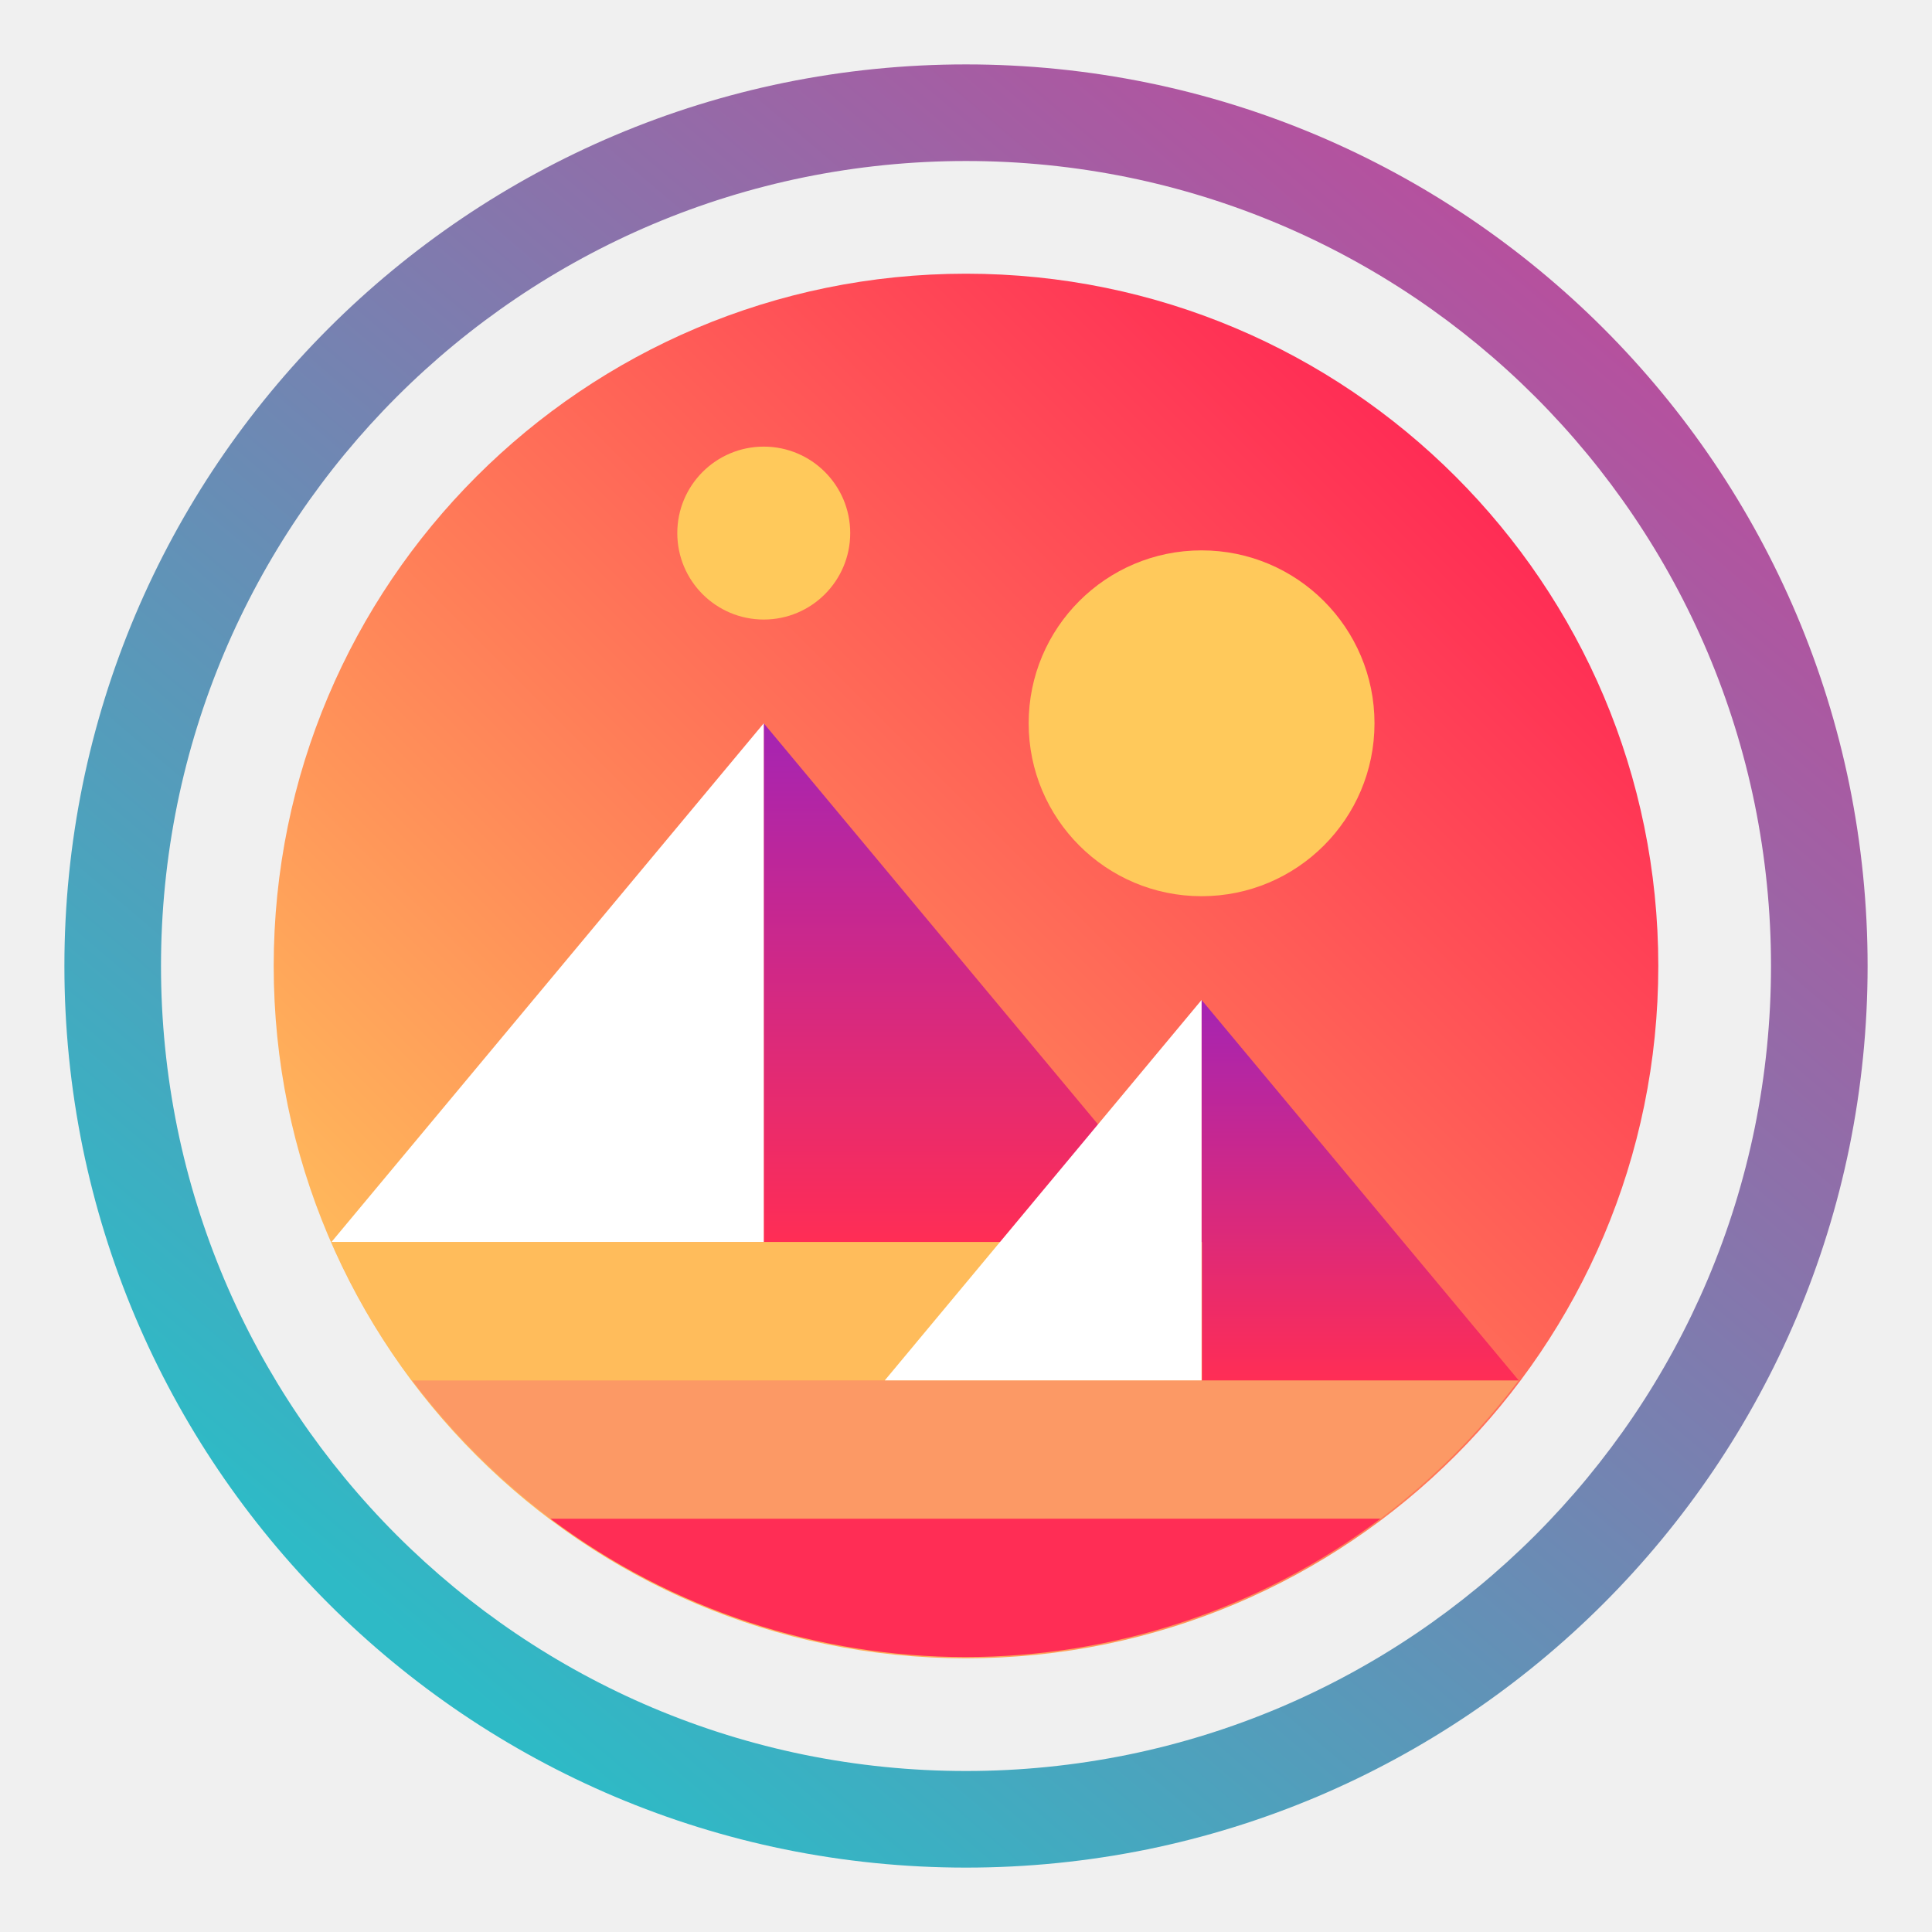
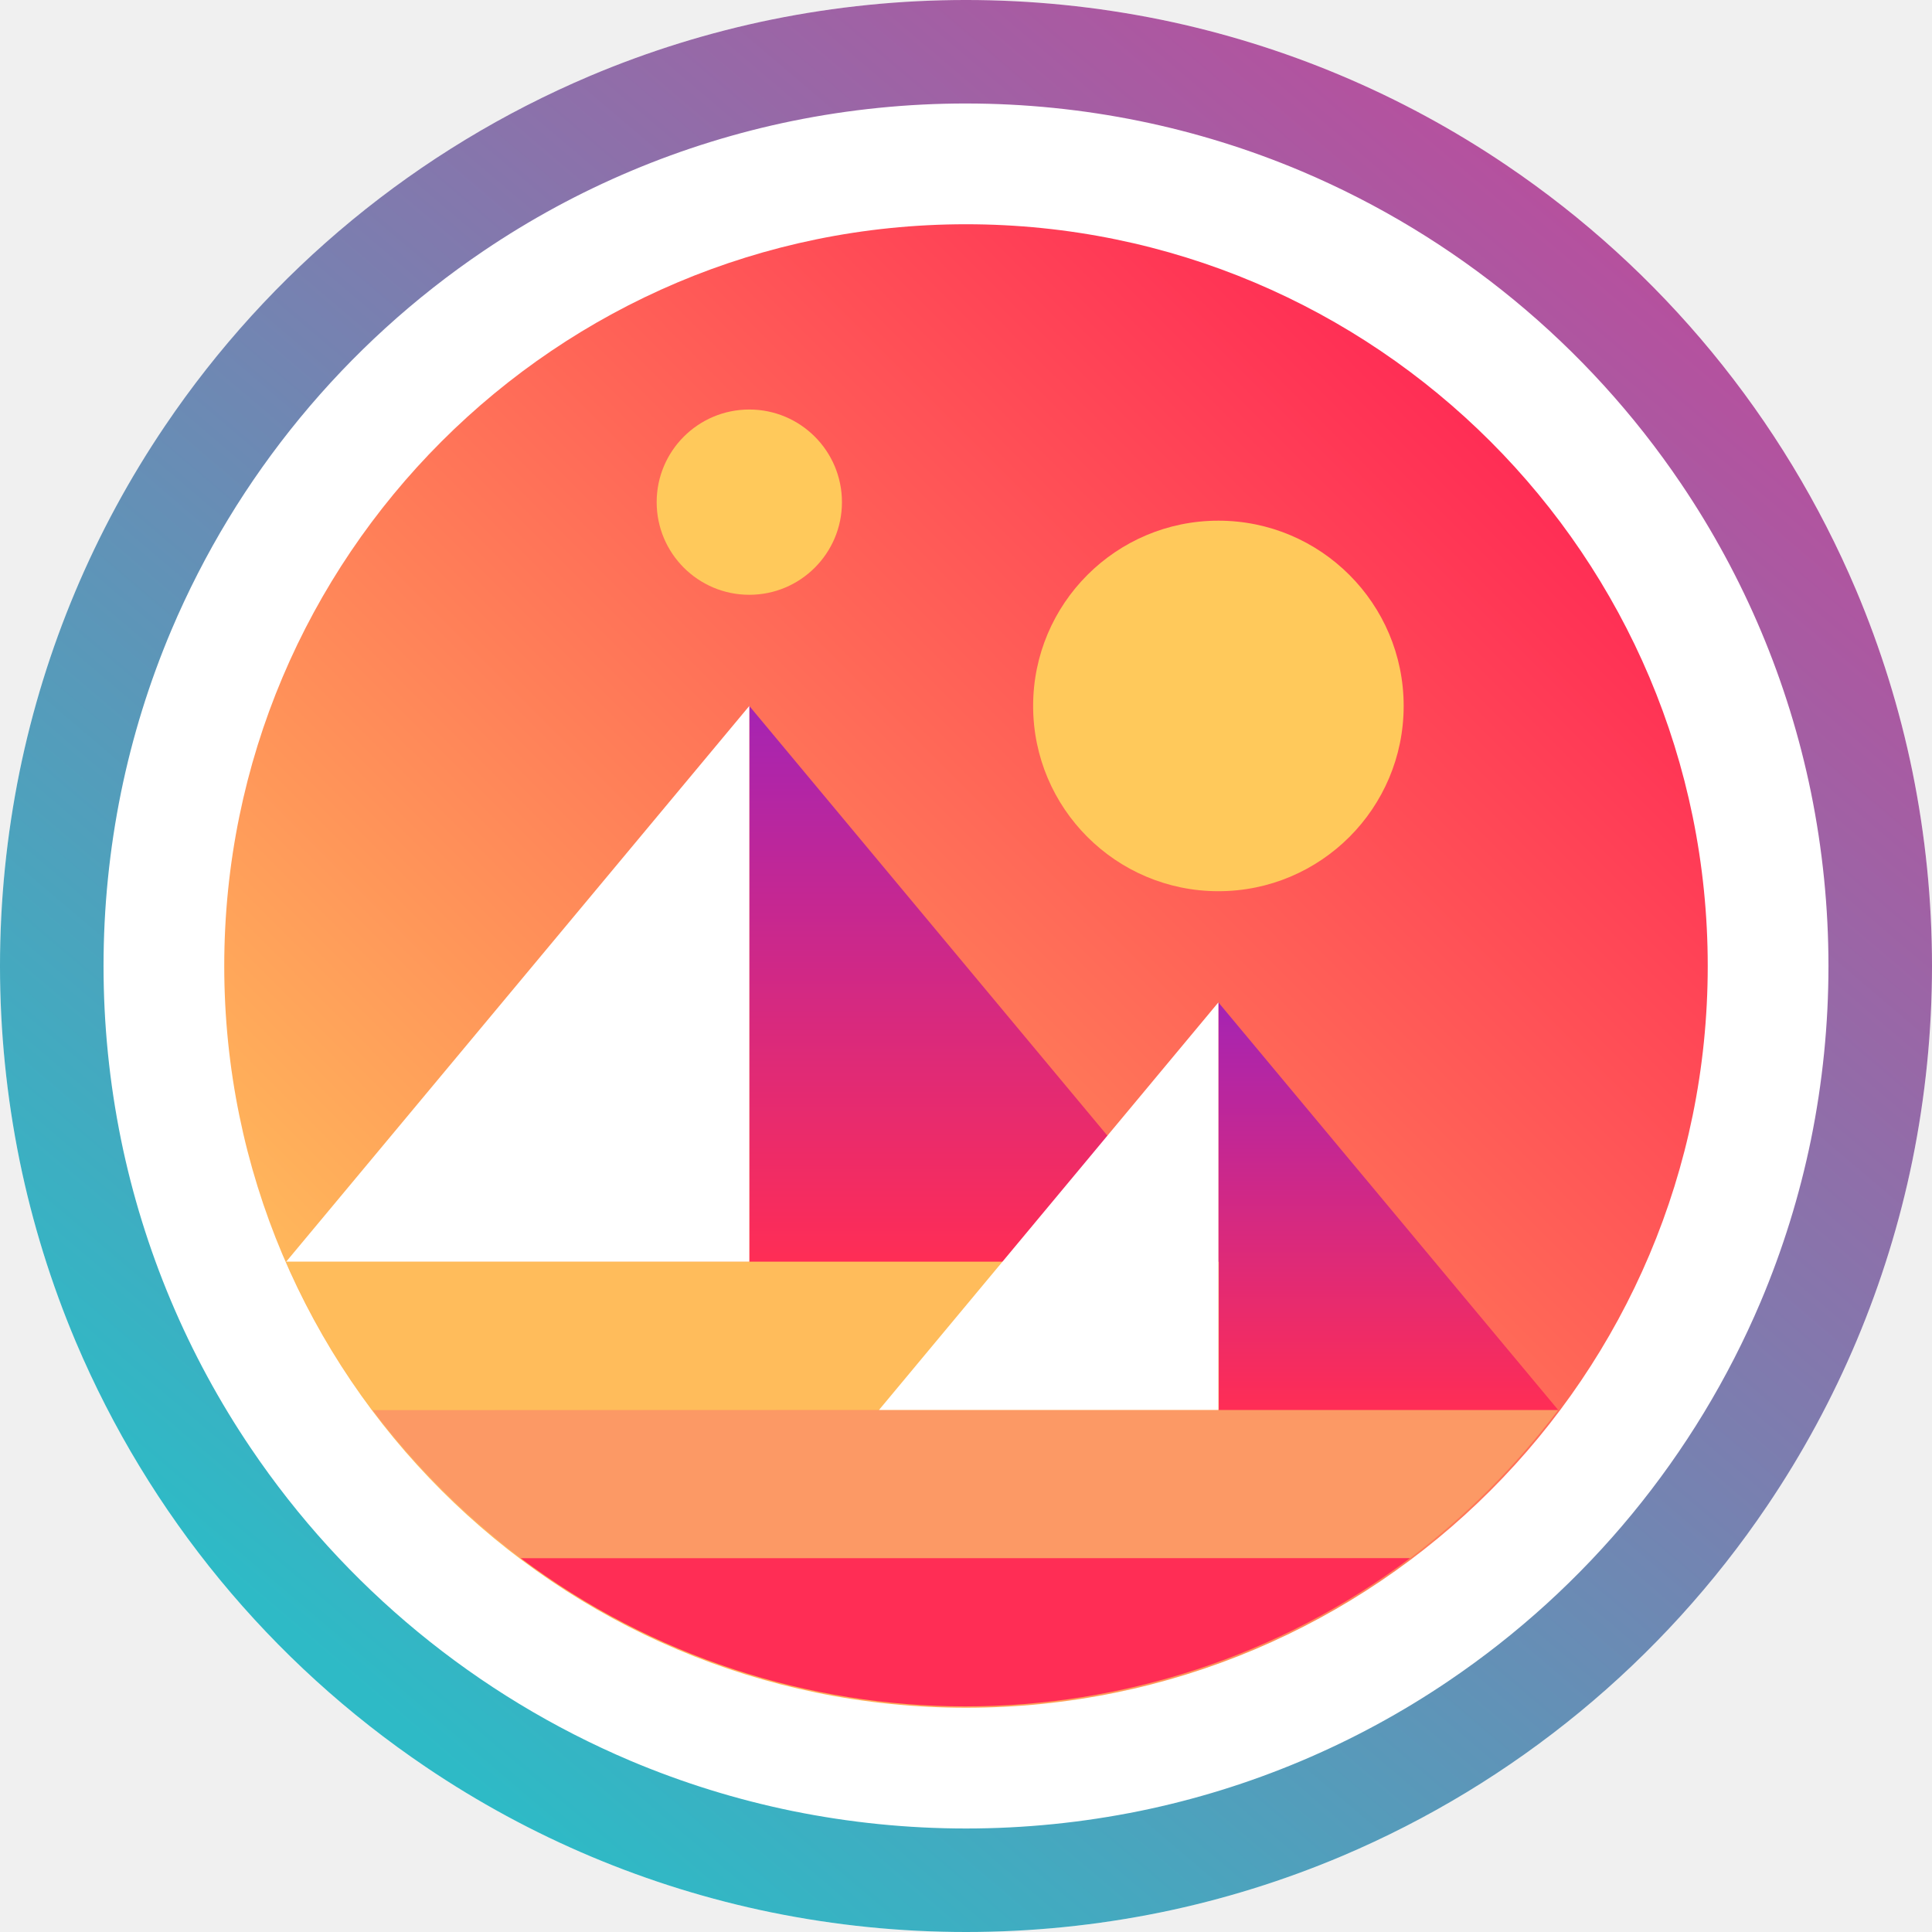
- <svg xmlns="http://www.w3.org/2000/svg" width="600" height="600" viewBox="0 0 600 600">
+ <svg xmlns="http://www.w3.org/2000/svg" width="256" height="256" viewBox="0 0 256 256">
  <defs>
    <linearGradient id="a" x1="0.843" y1="0.135" x2="0.206" y2="0.886" gradientUnits="objectBoundingBox">
      <stop offset="0" stop-color="#b6509e" />
      <stop offset="1" stop-color="#2ebac6" />
    </linearGradient>
    <linearGradient id="b" x1="0.854" y1="0.146" x2="0.146" y2="0.854" gradientUnits="objectBoundingBox">
      <stop offset="0" stop-color="#ff2d55" />
      <stop offset="1" stop-color="#ffbc5b" />
    </linearGradient>
    <linearGradient id="c" x1="0.5" x2="0.5" y2="1" gradientUnits="objectBoundingBox">
      <stop offset="0" stop-color="#a524b3" />
      <stop offset="1" stop-color="#ff2d55" />
    </linearGradient>
    <clipPath id="f">
-       <rect width="600" height="600" />
+       <rect width="256" height="256" />
    </clipPath>
  </defs>
  <g id="e" clip-path="url(#f)">
-     <path d="M-461,16584a282.152,282.152,0,0,1-56.43-5.689A278.714,278.714,0,0,1-569.989,16562a279.879,279.879,0,0,1-47.562-25.816,281.908,281.908,0,0,1-41.439-34.189,282.092,282.092,0,0,1-34.191-41.439A279.938,279.938,0,0,1-719,16412.988a278.581,278.581,0,0,1-16.315-52.56A282.074,282.074,0,0,1-741,16304a282.074,282.074,0,0,1,5.688-56.43A278.581,278.581,0,0,1-719,16195.011a280.059,280.059,0,0,1,25.816-47.563,282,282,0,0,1,34.191-41.438,282.062,282.062,0,0,1,41.439-34.191A280.058,280.058,0,0,1-569.989,16046a278.57,278.57,0,0,1,52.559-16.315A282.1,282.1,0,0,1-461,16024a282.1,282.1,0,0,1,56.43,5.688A278.568,278.568,0,0,1-352.011,16046a280.059,280.059,0,0,1,47.562,25.815,282.07,282.07,0,0,1,41.439,34.191,282,282,0,0,1,34.191,41.438A280.073,280.073,0,0,1-203,16195.011a278.559,278.559,0,0,1,16.315,52.559A282.066,282.066,0,0,1-181,16304a282.066,282.066,0,0,1-5.689,56.43,278.583,278.583,0,0,1-16.315,52.56,279.941,279.941,0,0,1-25.816,47.563,282.087,282.087,0,0,1-34.191,41.439,281.917,281.917,0,0,1-41.439,34.189A279.889,279.889,0,0,1-352.011,16562a278.707,278.707,0,0,1-52.559,16.316A282.154,282.154,0,0,1-461,16584Zm0-530a251.866,251.866,0,0,0-50.384,5.079,248.733,248.733,0,0,0-46.928,14.567,249.955,249.955,0,0,0-42.466,23.05,251.827,251.827,0,0,0-37,30.527,251.764,251.764,0,0,0-30.527,37,250.02,250.02,0,0,0-23.05,42.466,248.736,248.736,0,0,0-14.567,46.928A251.844,251.844,0,0,0-711,16304a251.844,251.844,0,0,0,5.079,50.384,248.793,248.793,0,0,0,14.567,46.928,250.029,250.029,0,0,0,23.05,42.467,251.933,251.933,0,0,0,30.527,37,252.012,252.012,0,0,0,37,30.527,250.162,250.162,0,0,0,42.466,23.051,248.874,248.874,0,0,0,46.928,14.564A251.767,251.767,0,0,0-461,16554a251.767,251.767,0,0,0,50.384-5.08,248.86,248.86,0,0,0,46.928-14.564,250.155,250.155,0,0,0,42.466-23.051,251.893,251.893,0,0,0,37-30.527,251.934,251.934,0,0,0,30.527-37,250.046,250.046,0,0,0,23.05-42.467,248.792,248.792,0,0,0,14.567-46.928A251.838,251.838,0,0,0-211,16304a251.838,251.838,0,0,0-5.079-50.384,248.74,248.74,0,0,0-14.567-46.928,250,250,0,0,0-23.05-42.466,251.77,251.77,0,0,0-30.527-37,251.831,251.831,0,0,0-37-30.527,249.951,249.951,0,0,0-42.466-23.05,248.723,248.723,0,0,0-46.928-14.567A251.867,251.867,0,0,0-461,16054Z" transform="translate(761.001 -16003.998)" fill="url(#a)" />
-     <g transform="translate(85 85)">
-       <circle cx="215" cy="215" r="215" fill="url(#b)" />
-       <path d="M125.7,0V161.1H259.953Z" transform="translate(26.489 139.623)" fill-rule="evenodd" fill="url(#c)" />
-       <path d="M16.7,291.1H150.953V130Z" transform="translate(1.236 9.623)" fill="#fff" fill-rule="evenodd" />
-       <path d="M40,320a220,220,0,0,0,42.961,42.961H340.727A219.994,219.994,0,0,0,383.688,320Z" transform="translate(2.961 23.688)" fill="#fc9965" fill-rule="evenodd" />
-       <path d="M80,360a214.8,214.8,0,0,0,257.766,0Z" transform="translate(5.922 26.649)" fill="#ff2d55" fill-rule="evenodd" />
-       <path d="M252.3,0V118.143h98.488Z" transform="translate(35.861 225.545)" fill-rule="evenodd" fill="url(#c)" />
-       <path d="M286.925,280H16.7a213.889,213.889,0,0,0,25.025,42.961H287.032V280Z" transform="translate(1.236 20.727)" fill="#ffbc5b" fill-rule="evenodd" />
-       <path d="M176.7,328.143h98.381V210Z" transform="translate(13.08 15.545)" fill="#fff" fill-rule="evenodd" />
-       <circle cx="53.701" cy="53.701" r="53.701" transform="translate(234.46 85.922)" fill="#ffc95b" />
-       <circle cx="26.851" cy="26.851" r="26.851" transform="translate(125.339 53.701)" fill="#ffc95b" />
+     <circle cx="128" cy="128" r="128" fill="#fff" />
+     <g transform="translate(-20 -20)">
+       <path d="M128,256a128.976,128.976,0,0,1-25.8-2.6,127.309,127.309,0,0,1-45.77-19.261,128.366,128.366,0,0,1-46.375-56.315A127.357,127.357,0,0,1,2.6,153.8a129.251,129.251,0,0,1,0-51.593,127.31,127.31,0,0,1,19.26-45.77A128.372,128.372,0,0,1,78.177,10.059,127.33,127.33,0,0,1,102.2,2.6a129.244,129.244,0,0,1,51.593,0,127.308,127.308,0,0,1,45.77,19.26,128.367,128.367,0,0,1,46.375,56.316A127.343,127.343,0,0,1,253.4,102.2a129.248,129.248,0,0,1,0,51.593,127.3,127.3,0,0,1-19.26,45.77,128.382,128.382,0,0,1-56.316,46.375A127.4,127.4,0,0,1,153.8,253.4,128.977,128.977,0,0,1,128,256Zm0-242.287a115.145,115.145,0,0,0-23.033,2.322A113.657,113.657,0,0,0,64.1,33.232,114.622,114.622,0,0,0,22.7,83.515a113.7,113.7,0,0,0-6.659,21.452,115.4,115.4,0,0,0,0,46.065,113.66,113.66,0,0,0,17.2,40.866,114.627,114.627,0,0,0,50.282,41.407,113.75,113.75,0,0,0,21.453,6.658,115.381,115.381,0,0,0,46.065,0,113.609,113.609,0,0,0,40.866-17.2A114.622,114.622,0,0,0,233.3,172.485a113.741,113.741,0,0,0,6.659-21.453,115.4,115.4,0,0,0,0-46.065,113.662,113.662,0,0,0-17.2-40.865A114.619,114.619,0,0,0,172.485,22.7a113.74,113.74,0,0,0-21.453-6.659A115.145,115.145,0,0,0,128,13.714Z" transform="translate(20 20)" fill="url(#a)" />
+       <g transform="translate(49.714 49.714)">
+         <circle cx="98.285" cy="98.285" r="98.285" fill="url(#b)" />
+         <path d="M125.7,0V73.647h61.373Z" transform="translate(-56.128 63.828)" fill-rule="evenodd" fill="url(#c)" />
+         <path d="M16.7,203.647H78.073V130Z" transform="translate(-8.501 -66.172)" fill="#fff" fill-rule="evenodd" />
+         <path d="M40,320a100.569,100.569,0,0,0,19.639,19.639H177.475A100.569,100.569,0,0,0,197.114,320Z" transform="translate(-20.361 -162.886)" fill="#fc9965" fill-rule="evenodd" />
+         <path d="M80,360a98.2,98.2,0,0,0,117.835,0Z" transform="translate(-40.722 -183.247)" fill="#ff2d55" fill-rule="evenodd" />
+         <path d="M252.3,0V54.008h45.023Z" transform="translate(-120.57 103.106)" fill-rule="evenodd" fill="url(#c)" />
+         <path d="M140.231,280H16.7a97.778,97.778,0,0,0,11.44,19.639H140.28V280Z" transform="translate(-8.501 -142.525)" fill="#ffbc5b" fill-rule="evenodd" />
+         <path d="M176.7,264.008h44.974V210Z" transform="translate(-89.944 -106.894)" fill="#fff" fill-rule="evenodd" />
+         <circle cx="24.549" cy="24.549" r="24.549" transform="translate(107.181 39.278)" fill="#ffc95b" />
+         <circle cx="12.275" cy="12.275" r="12.275" transform="translate(57.298 24.549)" fill="#ffc95b" />
+       </g>
    </g>
  </g>
</svg>
